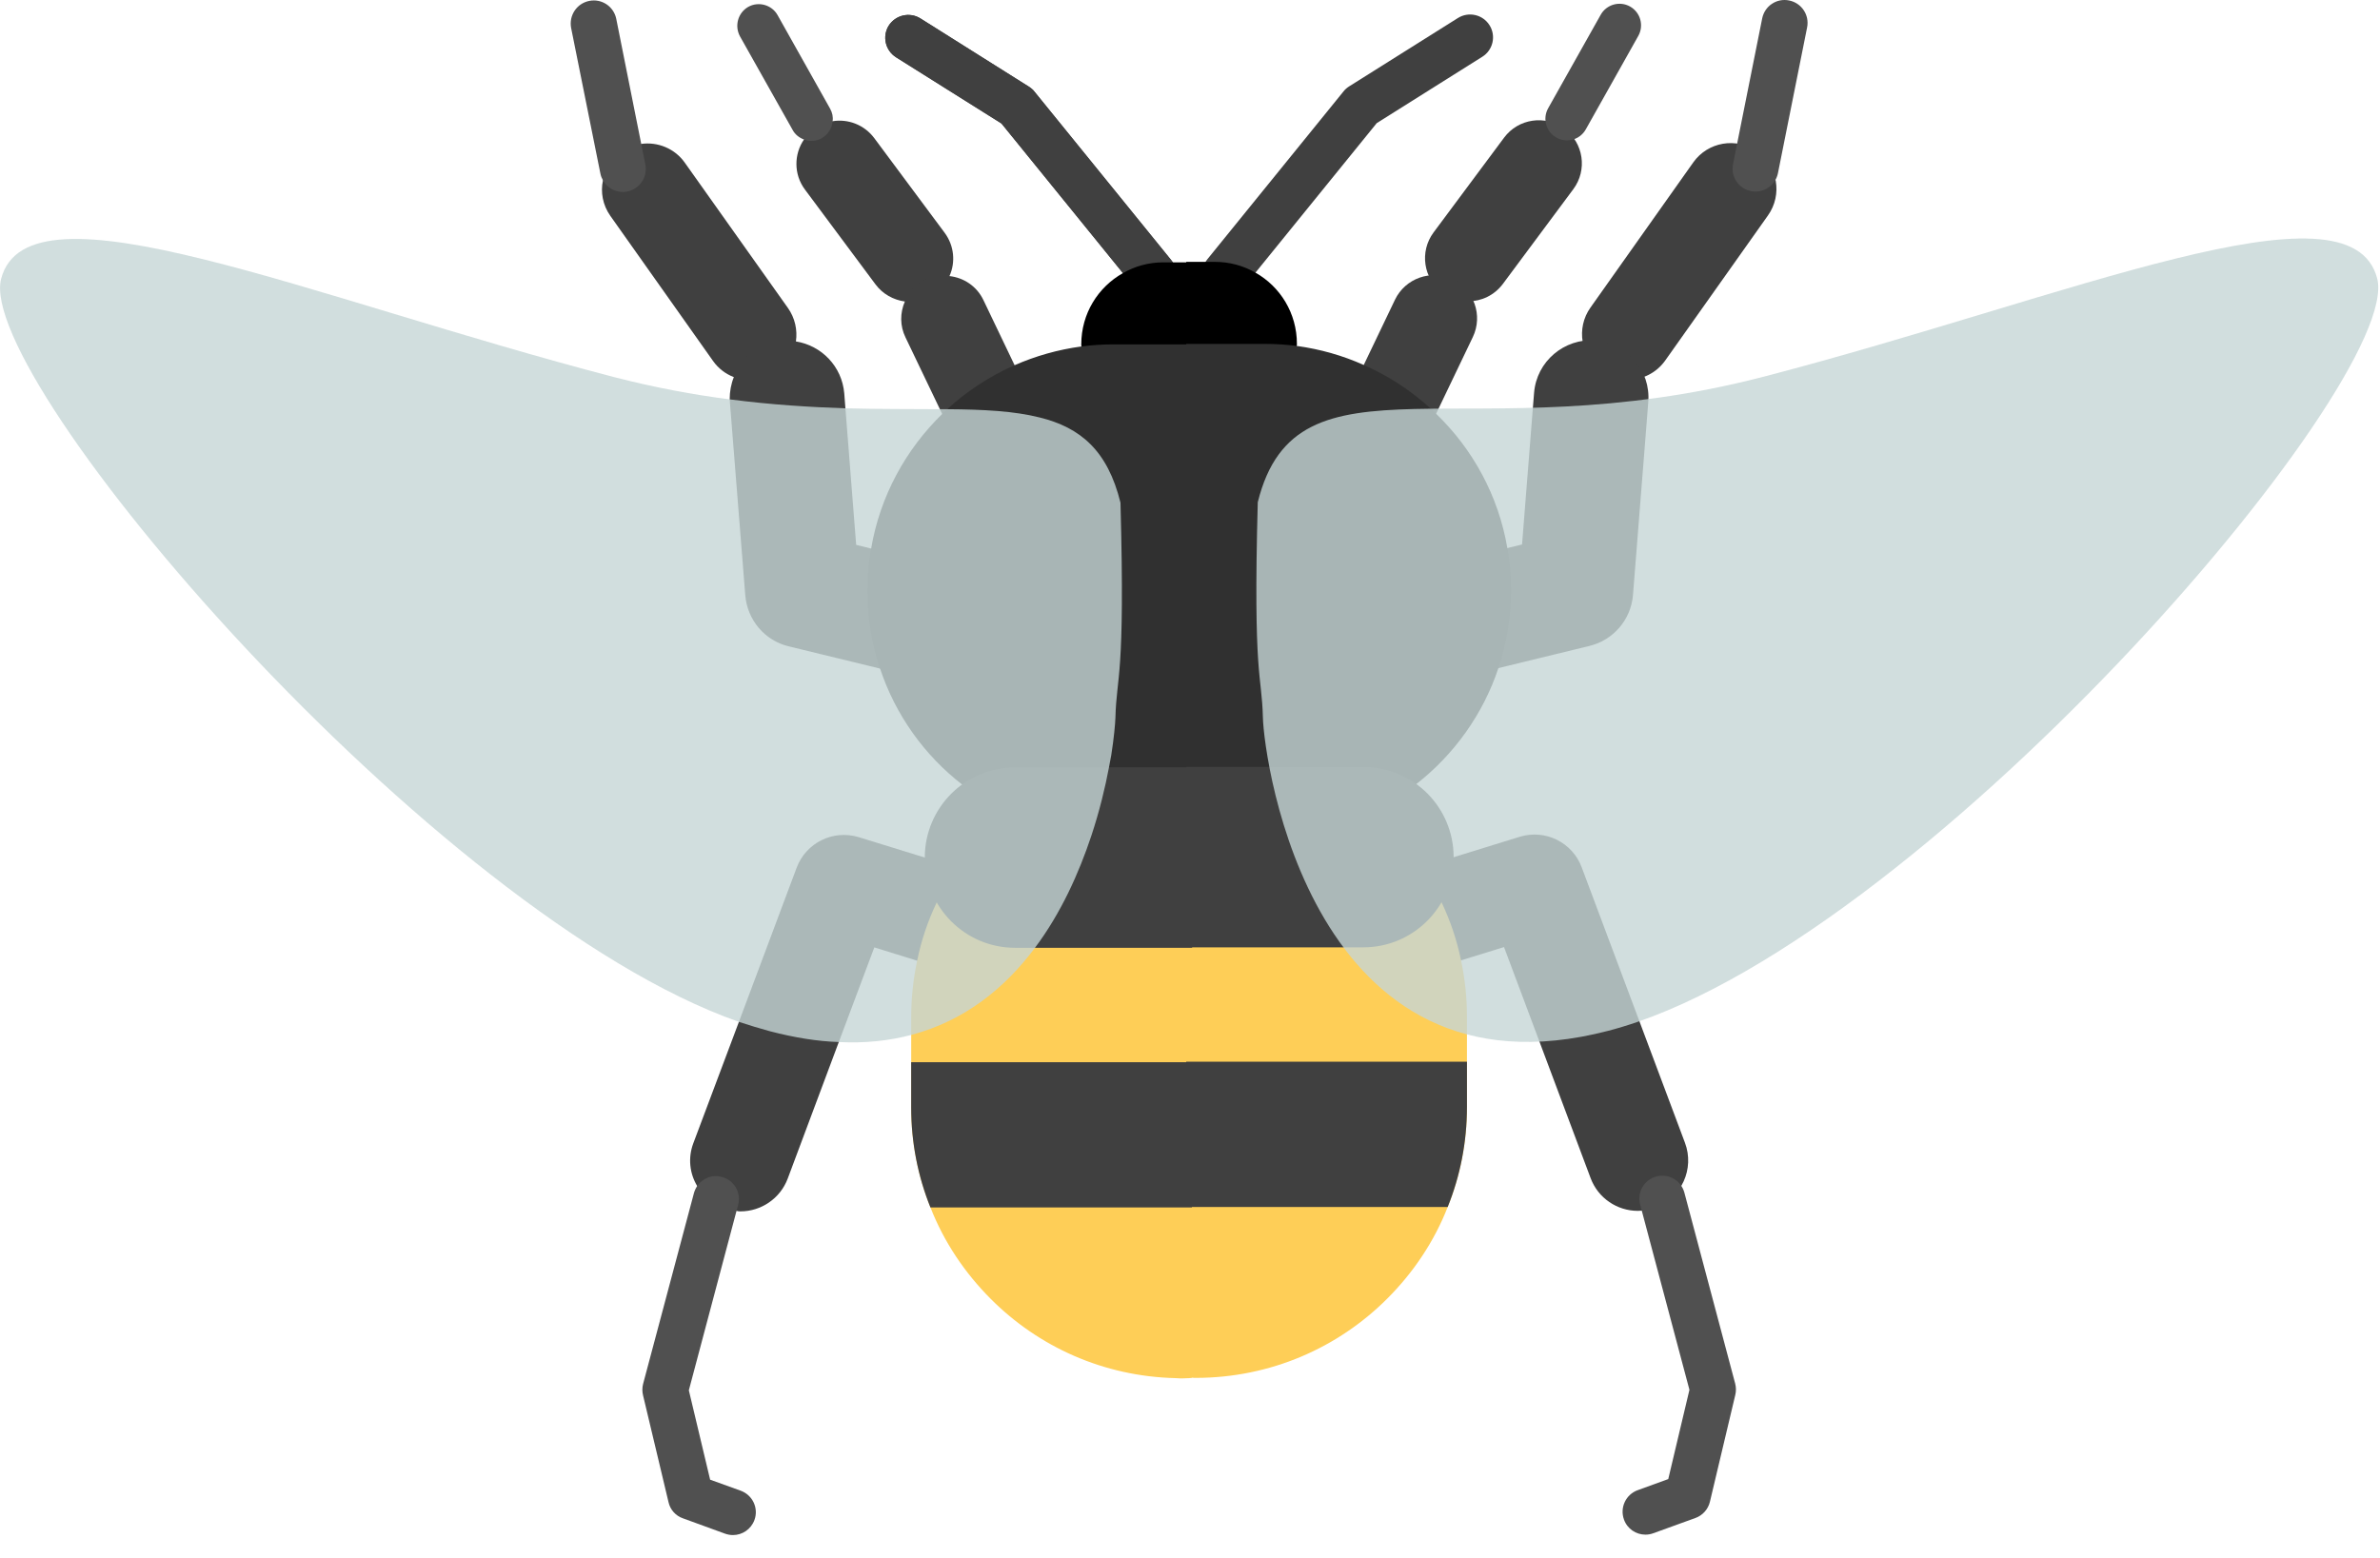
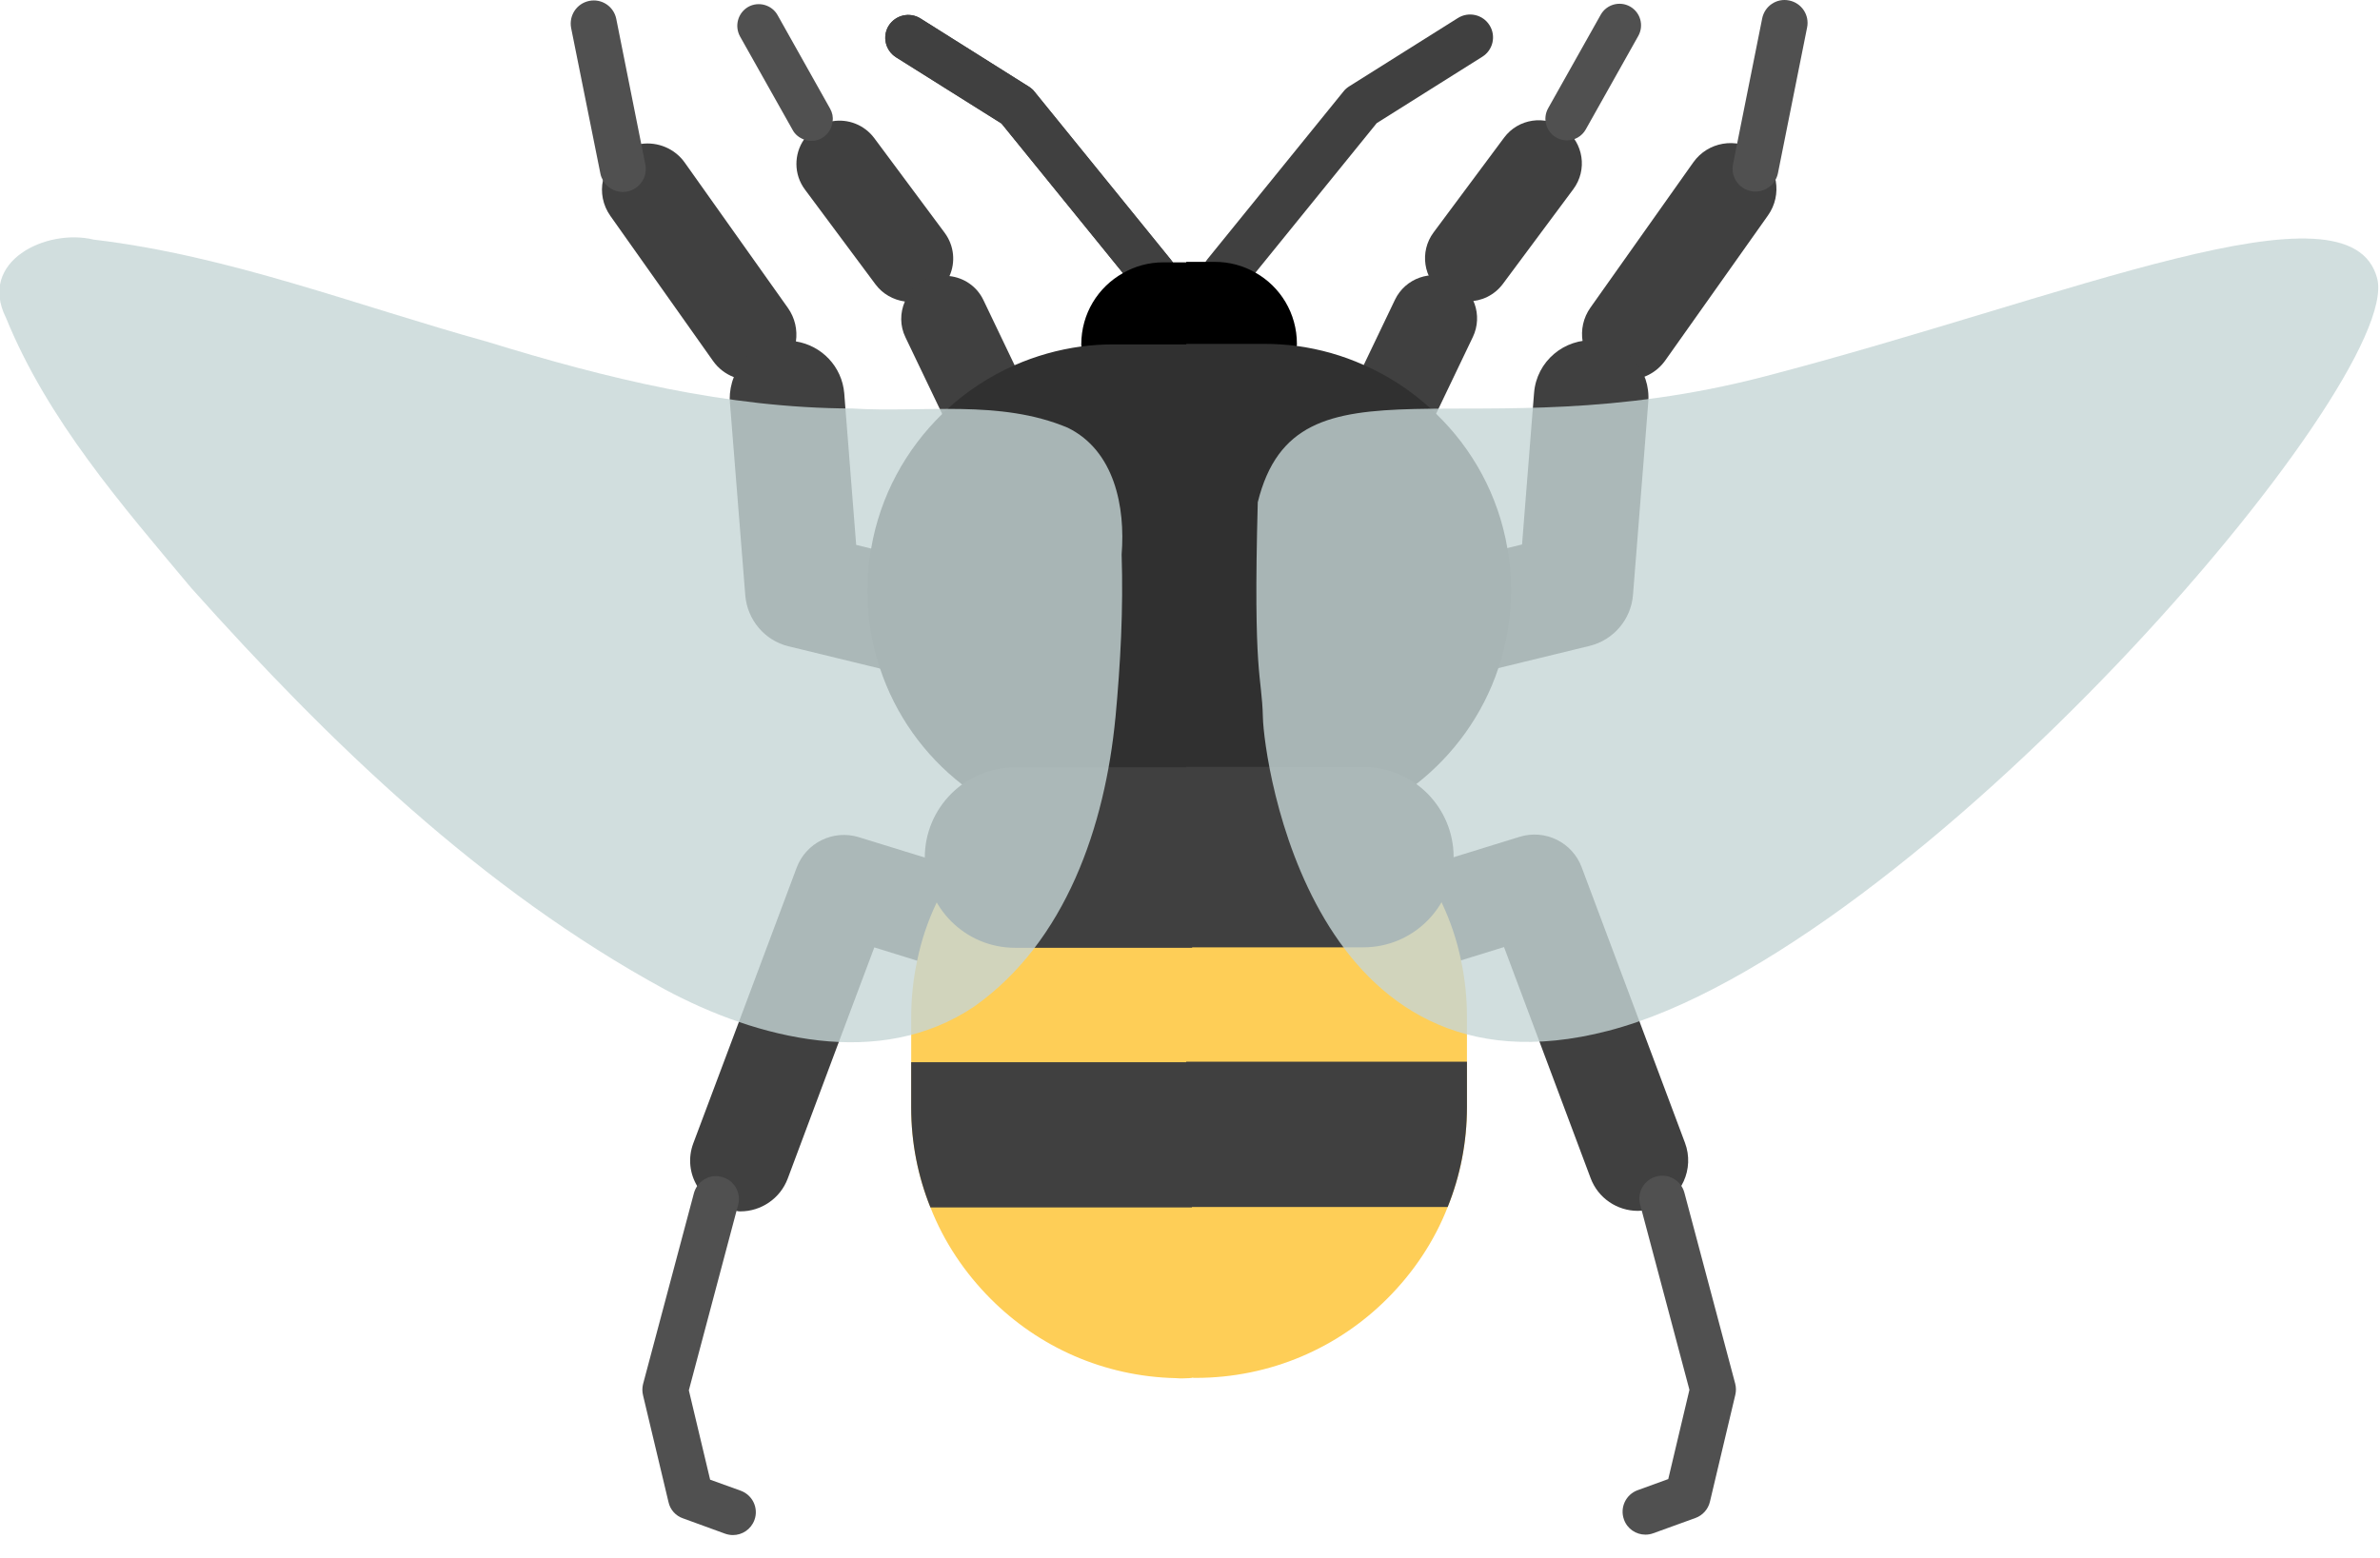
<svg xmlns="http://www.w3.org/2000/svg" width="44.31mm" height="29mm" viewBox="0 0 44.31 29" version="1.1" id="svg1">
  <defs id="defs1" />
  <g id="layer1">
    <g id="g214" transform="matrix(0.5327959,0,0,0.5327959,-16.01827,-139.1573)">
      <g id="g213">
        <path style="fill:#404040" d="m 71.154,270.761 c 0,0.232 -0.096,0.465 -0.296,0.625 -0.169,0.136 -0.376,0.191 -0.577,0.168 -0.199,-0.017 -0.4,-0.113 -0.544,-0.289 l -0.433,-0.536 -4.244,-5.229 -3.684,-2.314 c -0.377,-0.24 -0.489,-0.729 -0.258,-1.105 0.242,-0.375 0.729,-0.488 1.106,-0.256 l 3.805,2.395 c 0.072,0.048 0.137,0.103 0.191,0.176 l 4.758,5.863 c 0.024,0.031 0.048,0.064 0.072,0.096 0.073,0.125 0.104,0.269 0.104,0.406 z" id="path182" />
        <g id="g183">
          <path style="fill:#404040" d="m 65.341,293.921 c -0.04,0.128 -0.097,0.256 -0.169,0.368 -0.4,0.688 -1.232,1.033 -2.033,0.793 l -1.025,-0.32 -1.498,-0.465 -1.241,3.308 -1.785,4.773 c -0.265,0.705 -0.939,1.146 -1.65,1.146 -0.048,0 -0.089,0 -0.136,-0.017 -0.16,0 -0.32,-0.04 -0.48,-0.097 -0.4,-0.144 -0.713,-0.424 -0.896,-0.769 -0.265,-0.44 -0.329,-0.984 -0.137,-1.497 l 1.594,-4.245 2.018,-5.389 c 0.329,-0.873 1.273,-1.338 2.171,-1.065 l 2.306,0.712 1.098,0.346 0.705,0.216 c 0.925,0.288 1.446,1.272 1.158,2.202 z" id="path183" />
        </g>
        <g id="g187">
          <g id="g184">
            <path style="fill:#404040" d="m 57.877,273.115 c -0.064,0.416 -0.297,0.801 -0.665,1.064 -0.28,0.2 -0.601,0.296 -0.921,0.296 -0.199,0 -0.4,-0.039 -0.584,-0.111 -0.289,-0.111 -0.545,-0.305 -0.729,-0.568 l -3.587,-5.069 c -0.265,-0.376 -0.346,-0.825 -0.257,-1.241 0.071,-0.385 0.296,-0.744 0.64,-0.993 0.217,-0.151 0.457,-0.248 0.697,-0.28 0.576,-0.08 1.178,0.16 1.529,0.665 l 3.597,5.069 c 0.248,0.351 0.337,0.768 0.28,1.168 z" id="path184" />
          </g>
          <g id="g185">
            <path style="fill:#404040" d="m 65.252,283.574 c -0.225,0.913 -1.041,1.529 -1.945,1.529 -0.152,0 -0.313,-0.024 -0.473,-0.063 l -2.019,-0.489 -3.187,-0.776 c -0.841,-0.2 -1.45,-0.922 -1.521,-1.787 l -0.537,-6.742 c 0,-0.032 0,-0.064 -0.008,-0.103 0,-0.273 0.048,-0.537 0.145,-0.777 0.264,-0.689 0.912,-1.209 1.705,-1.273 0.16,-0.008 0.313,0 0.465,0.024 0.896,0.144 1.609,0.873 1.689,1.817 l 0.04,0.522 0.376,4.772 0.521,0.128 3.275,0.801 c 1.081,0.254 1.739,1.344 1.474,2.417 z" id="path185" />
          </g>
          <g id="g186">
            <path style="fill:#505050" d="m 52.615,266.933 c 0.088,0.44 -0.201,0.857 -0.633,0.945 -0.048,0.008 -0.104,0.016 -0.152,0.016 -0.288,0 -0.561,-0.16 -0.696,-0.408 -0.04,-0.072 -0.072,-0.145 -0.089,-0.233 l -1.024,-5.094 c -0.081,-0.44 0.2,-0.857 0.633,-0.944 0.433,-0.089 0.856,0.192 0.944,0.624 l 0.873,4.373 z" id="path186" />
          </g>
        </g>
        <g id="g191">
          <g id="g188">
            <path style="fill:#404040" d="m 63.242,270.833 c -0.096,0.232 -0.256,0.439 -0.473,0.6 -0.271,0.201 -0.592,0.297 -0.896,0.297 -0.064,0 -0.129,0 -0.192,-0.008 -0.393,-0.057 -0.769,-0.256 -1.025,-0.601 l -2.466,-3.315 c -0.393,-0.528 -0.385,-1.234 -0.032,-1.746 0.088,-0.137 0.208,-0.256 0.345,-0.36 0.199,-0.143 0.424,-0.24 0.656,-0.28 0.537,-0.088 1.105,0.121 1.457,0.593 l 2.459,3.308 c 0.335,0.454 0.383,1.032 0.167,1.512 z" id="path187" />
          </g>
          <g id="g189">
            <path style="fill:#404040" d="m 65.854,278.144 c -0.209,0.104 -0.434,0.152 -0.648,0.152 -0.568,0 -1.105,-0.32 -1.362,-0.856 l -0.856,-1.786 -0.08,-0.168 -1.201,-2.507 c -0.201,-0.408 -0.193,-0.864 -0.024,-1.257 0.136,-0.32 0.393,-0.593 0.729,-0.753 0.271,-0.128 0.561,-0.169 0.832,-0.136 0.496,0.056 0.953,0.352 1.185,0.84 l 1.089,2.275 0.873,1.825 0.168,0.36 c 0.359,0.755 0.046,1.651 -0.705,2.011 z" id="path188" />
          </g>
          <g id="g190">
            <path style="fill:#505050" d="m 59.158,265.419 c -0.016,0.24 -0.152,0.457 -0.377,0.593 -0.111,0.065 -0.24,0.097 -0.368,0.097 -0.087,0 -0.176,-0.017 -0.256,-0.049 -0.168,-0.065 -0.313,-0.176 -0.4,-0.344 l -1.834,-3.26 c -0.2,-0.369 -0.073,-0.825 0.288,-1.033 0.36,-0.2 0.824,-0.072 1.025,0.289 l 1.834,3.267 c 0.08,0.143 0.112,0.295 0.088,0.44 z" id="path189" />
          </g>
        </g>
        <g id="g192">
          <path style="fill:#505050" d="m 56.428,314.31 c -0.121,0.328 -0.425,0.528 -0.754,0.528 -0.087,0 -0.184,-0.017 -0.271,-0.048 l -1.474,-0.537 c -0.257,-0.088 -0.448,-0.305 -0.505,-0.568 l -0.889,-3.731 c -0.032,-0.128 -0.032,-0.265 0,-0.393 l 1.777,-6.671 c 0.024,-0.089 0.064,-0.176 0.113,-0.249 0.184,-0.272 0.528,-0.416 0.865,-0.319 0.432,0.111 0.68,0.552 0.568,0.977 l -0.057,0.208 -1.666,6.271 0.744,3.124 1.065,0.384 c 0.419,0.152 0.635,0.609 0.484,1.024 z" id="path191" />
        </g>
        <g id="g193">
          <path style="fill:#404040" d="m 71.154,270.761 c 0,0.232 -0.096,0.465 -0.296,0.625 -0.169,0.136 -0.376,0.191 -0.577,0.168 -0.199,-0.017 -0.4,-0.113 -0.544,-0.289 l -0.433,-0.536 -4.244,-5.229 -3.684,-2.314 c -0.377,-0.24 -0.489,-0.729 -0.258,-1.105 0.242,-0.375 0.729,-0.488 1.106,-0.256 l 3.805,2.395 c 0.072,0.048 0.137,0.103 0.191,0.176 l 4.758,5.863 c 0.024,0.031 0.048,0.064 0.072,0.096 0.073,0.125 0.104,0.269 0.104,0.406 z" id="path192" />
        </g>
        <g id="g194">
          <path style="fill:#404040" d="m 87.294,303.506 c 0.206,0 0.415,-0.036 0.618,-0.112 0.91,-0.341 1.373,-1.356 1.031,-2.267 l -3.609,-9.63 c -0.327,-0.873 -1.275,-1.34 -2.168,-1.065 l -4.107,1.269 c -0.928,0.287 -1.449,1.273 -1.162,2.202 0.288,0.93 1.273,1.445 2.203,1.162 l 2.52,-0.779 3.026,8.076 c 0.264,0.707 0.936,1.144 1.648,1.144 z" id="path193" />
        </g>
        <g id="g198">
          <g id="g195">
            <path style="fill:#404040" d="m 86.945,274.459 c 0.502,0 0.996,-0.235 1.309,-0.677 l 3.59,-5.07 c 0.512,-0.723 0.342,-1.722 -0.381,-2.232 -0.721,-0.512 -1.722,-0.341 -2.232,0.382 l -3.59,5.071 c -0.512,0.721 -0.342,1.721 0.381,2.232 0.281,0.199 0.603,0.294 0.923,0.294 z" id="path194" />
          </g>
          <g id="g196">
            <path style="fill:#404040" d="m 79.925,285.087 c 0.157,0 0.315,-0.02 0.476,-0.059 l 5.205,-1.268 c 0.84,-0.204 1.454,-0.925 1.521,-1.787 l 0.534,-6.74 c 0.087,-1.103 -0.735,-2.066 -1.838,-2.154 -1.1,-0.078 -2.066,0.735 -2.153,1.838 l -0.42,5.297 -3.798,0.925 c -1.073,0.261 -1.733,1.345 -1.471,2.419 0.223,0.915 1.042,1.529 1.944,1.529 z" id="path195" />
          </g>
          <g id="g197">
            <path style="fill:#505050" d="m 91.408,267.878 c 0.373,0 0.708,-0.262 0.784,-0.642 l 1.019,-5.094 c 0.088,-0.434 -0.194,-0.855 -0.627,-0.942 -0.438,-0.091 -0.857,0.194 -0.943,0.628 l -1.019,5.094 c -0.087,0.434 0.194,0.855 0.628,0.941 0.053,0.011 0.105,0.015 0.158,0.015 z" id="path196" />
          </g>
        </g>
        <g id="g202">
          <g id="g199">
            <path style="fill:#404040" d="m 81.366,271.716 c 0.46,0 0.915,-0.21 1.212,-0.607 l 2.465,-3.316 c 0.496,-0.668 0.357,-1.613 -0.311,-2.11 -0.669,-0.495 -1.613,-0.357 -2.11,0.312 l -2.465,3.314 c -0.496,0.67 -0.357,1.613 0.31,2.111 0.271,0.198 0.588,0.296 0.899,0.296 z" id="path198" />
          </g>
          <g id="g200">
            <path style="fill:#404040" d="m 78.035,278.278 c 0.561,0 1.1,-0.315 1.36,-0.855 l 2.136,-4.461 c 0.359,-0.752 0.042,-1.652 -0.709,-2.012 -0.75,-0.36 -1.65,-0.042 -2.012,0.709 l -2.135,4.46 c -0.36,0.752 -0.043,1.651 0.708,2.012 0.211,0.1 0.432,0.147 0.652,0.147 z" id="path199" />
          </g>
          <g id="g201">
            <path style="fill:#505050" d="m 84.82,266.09 c 0.264,0 0.52,-0.138 0.658,-0.386 l 1.834,-3.266 c 0.203,-0.363 0.076,-0.822 -0.288,-1.027 -0.362,-0.203 -0.823,-0.074 -1.026,0.289 l -1.836,3.267 c -0.203,0.363 -0.074,0.823 0.289,1.026 0.117,0.066 0.244,0.097 0.369,0.097 z" id="path200" />
          </g>
        </g>
        <g id="g203">
          <path style="fill:#505050" d="m 87.561,314.823 c 0.091,0 0.184,-0.015 0.273,-0.048 l 1.475,-0.534 c 0.254,-0.092 0.444,-0.306 0.506,-0.568 l 0.887,-3.737 c 0.031,-0.129 0.029,-0.263 -0.004,-0.391 l -1.775,-6.673 c -0.113,-0.429 -0.553,-0.683 -0.979,-0.568 -0.428,0.114 -0.682,0.553 -0.568,0.98 l 1.723,6.477 -0.74,3.12 -1.068,0.388 c -0.415,0.15 -0.63,0.609 -0.48,1.025 0.115,0.327 0.422,0.529 0.75,0.529 z" id="path202" />
        </g>
        <g id="g204">
          <path style="fill:#404040" d="m 72.95,271.542 c 0.208,-0.018 0.407,-0.117 0.549,-0.292 l 4.673,-5.763 3.689,-2.32 c 0.375,-0.234 0.488,-0.728 0.252,-1.103 -0.234,-0.373 -0.728,-0.486 -1.103,-0.252 l -3.803,2.391 c -0.074,0.047 -0.141,0.105 -0.195,0.174 l -4.756,5.865 c -0.279,0.344 -0.227,0.848 0.117,1.127 0.169,0.136 0.376,0.192 0.577,0.173 z" id="path203" />
        </g>
        <path style="fill:#fece57" d="m 81.325,296.716 v 3.155 c 0,1.241 -0.239,2.419 -0.673,3.499 -0.472,1.21 -1.201,2.291 -2.105,3.196 -1.715,1.722 -4.085,2.778 -6.703,2.778 -0.04,0 -0.08,0 -0.129,-0.008 v 0.008 c -0.031,0 -0.063,0.009 -0.096,0.009 -0.072,0 -0.152,0.008 -0.232,0.008 -0.08,0 -0.152,0 -0.232,-0.008 -2.53,-0.057 -4.805,-1.098 -6.471,-2.77 -0.904,-0.906 -1.634,-1.987 -2.106,-3.196 -0.434,-1.081 -0.673,-2.259 -0.673,-3.499 v -3.156 c 0,-0.672 0.071,-1.33 0.208,-1.97 0.144,-0.713 0.376,-1.393 0.682,-2.034 0.191,-0.433 0.424,-0.841 0.68,-1.225 0.48,-0.728 1.065,-1.387 1.723,-1.947 0.736,-0.641 1.569,-1.161 2.482,-1.553 0.393,-0.168 0.801,-0.305 1.217,-0.425 0.721,-0.2 1.474,-0.304 2.258,-0.32 0.072,-0.008 0.152,-0.008 0.232,-0.008 0.04,0 0.088,0 0.129,0.008 v -0.008 c 0.039,0 0.071,0 0.104,-0.009 0.08,0 0.152,-0.008 0.225,-0.008 0.865,0 1.705,0.12 2.498,0.337 0.416,0.112 0.816,0.248 1.209,0.416 0.913,0.393 1.746,0.913 2.482,1.562 0.657,0.56 1.234,1.209 1.715,1.938 0.264,0.385 0.488,0.801 0.688,1.226 0,0.008 0,0.008 0,0.008 0.305,0.641 0.537,1.321 0.682,2.034 0.135,0.632 0.206,1.29 0.206,1.962 z" id="path204" />
        <path d="m 75.383,273.203 c 0,0.024 0,0.048 -0.008,0.071 -0.031,1.555 -1.297,2.803 -2.859,2.803 h -0.801 v 0.018 h -1 c -1.563,0 -2.828,-1.25 -2.859,-2.803 -0.008,-0.025 -0.008,-0.049 -0.008,-0.072 0,-1.073 0.584,-2.002 1.457,-2.491 0.416,-0.24 0.897,-0.376 1.41,-0.376 h 0.801 v -0.017 h 1 c 0.513,0 1.002,0.136 1.418,0.377 0.865,0.487 1.449,1.417 1.449,2.49 z" id="path205" />
        <path style="fill:#303030" d="m 82.863,281.811 c 0,0.953 -0.16,1.867 -0.44,2.724 -0.536,1.617 -1.554,3.027 -2.867,4.052 -0.473,0.377 -0.985,0.697 -1.522,0.961 -0.92,0.449 -1.921,0.737 -2.986,0.834 -0.264,0.023 -0.529,0.039 -0.793,0.039 h -2.539 v 0.017 h -2.73 c -0.264,0 -0.529,-0.009 -0.785,-0.04 -1.073,-0.088 -2.082,-0.385 -3.002,-0.842 -0.545,-0.256 -1.05,-0.576 -1.515,-0.952 -1.321,-1.025 -2.331,-2.435 -2.867,-4.053 -0.288,-0.857 -0.44,-1.771 -0.44,-2.722 0,-0.505 0.04,-0.994 0.129,-1.475 0.312,-1.834 1.209,-3.459 2.482,-4.701 0.056,-0.056 0.12,-0.111 0.176,-0.168 0.688,-0.633 1.482,-1.152 2.354,-1.537 0.729,-0.32 1.513,-0.545 2.339,-0.656 0.367,-0.049 0.745,-0.072 1.129,-0.072 h 2.531 v -0.017 h 2.738 c 0.376,0 0.753,0.024 1.121,0.071 0.824,0.113 1.609,0.337 2.339,0.665 0.864,0.377 1.657,0.897 2.347,1.53 0.063,0.057 0.128,0.111 0.184,0.176 1.281,1.233 2.179,2.867 2.49,4.693 0.087,0.481 0.127,0.97 0.127,1.473 z" id="path206" />
        <path style="fill:#404040" d="m 77.706,287.987 h -6.188 v 0.016 h -5.985 c -1.741,0 -3.153,1.412 -3.153,3.154 0,1.741 1.412,3.154 3.153,3.154 h 6.188 v -0.016 h 5.985 c 1.741,0 3.153,-1.413 3.153,-3.154 0,-1.742 -1.412,-3.154 -3.153,-3.154 z" id="path207" />
        <path style="fill:#404040" d="m 81.325,298.293 v 1.578 c 0,1.241 -0.239,2.419 -0.673,3.499 h -8.938 v 0.017 h -9.137 c -0.434,-1.081 -0.673,-2.259 -0.673,-3.499 v -1.578 h 9.61 v -0.017 z" id="path208" />
        <g id="g210">
          <g id="g209">
            <path style="fill:#c5d5d6;fill-opacity:0.8" d="m 74.015,278.738 c 1.373,-5.531 7.326,-1.696 17.692,-4.392 10.675,-2.779 20.478,-7.061 21.424,-3.431 0.943,3.632 -16.191,23.519 -26.867,26.297 -10.365,2.696 -12.033,-9.436 -12.07,-10.956 -0.036,-1.519 -0.345,-1.333 -0.179,-7.518 z" id="path209" />
          </g>
        </g>
        <g id="g212">
          <g id="g211">
-             <path style="fill:#c5d5d6;fill-opacity:0.8" d="m 69.041,286.272 c -0.009,0.225 -0.049,0.689 -0.145,1.306 -0.023,0.136 -0.049,0.272 -0.08,0.425 -0.129,0.688 -0.328,1.522 -0.617,2.395 -0.432,1.297 -1.057,2.698 -1.971,3.916 -1.041,1.393 -2.441,2.546 -4.323,3.043 -0.761,0.2 -1.603,0.297 -2.531,0.248 -0.736,-0.023 -1.537,-0.151 -2.402,-0.376 -0.353,-0.097 -0.722,-0.208 -1.089,-0.329 -10.707,-3.756 -26.692,-22.455 -25.779,-25.971 0.945,-3.628 10.748,0.656 21.423,3.436 1.433,0.369 2.778,0.616 4.036,0.777 1.465,0.191 2.811,0.271 4.044,0.313 1.209,0.031 2.307,0.023 3.3,0.031 h 0.256 c 1.266,0.008 2.339,0.064 3.228,0.288 1.433,0.353 2.379,1.161 2.827,2.979 0.167,6.182 -0.138,5.998 -0.177,7.519 z" id="path210" />
+             <path style="fill:#c5d5d6;fill-opacity:0.8" d="m 69.041,286.272 c -0.362,3.766 -1.723,7.82 -4.932,10.091 -3.295,2.221 -7.574,1.143 -10.821,-0.602 -6.395,-3.485 -11.715,-8.63 -16.536,-14.021 -2.445,-2.921 -5.023,-5.881 -6.477,-9.446 -0.993,-1.982 1.408,-3.138 3.067,-2.735 4.724,0.557 9.194,2.309 13.756,3.571 4.133,1.276 8.382,2.319 12.735,2.331 2.511,0.155 5.161,-0.329 7.542,0.672 1.639,0.805 2.016,2.773 1.883,4.431 0.062,1.909 -0.039,3.81 -0.216,5.709 z" id="path210" />
          </g>
        </g>
      </g>
    </g>
  </g>
</svg>
